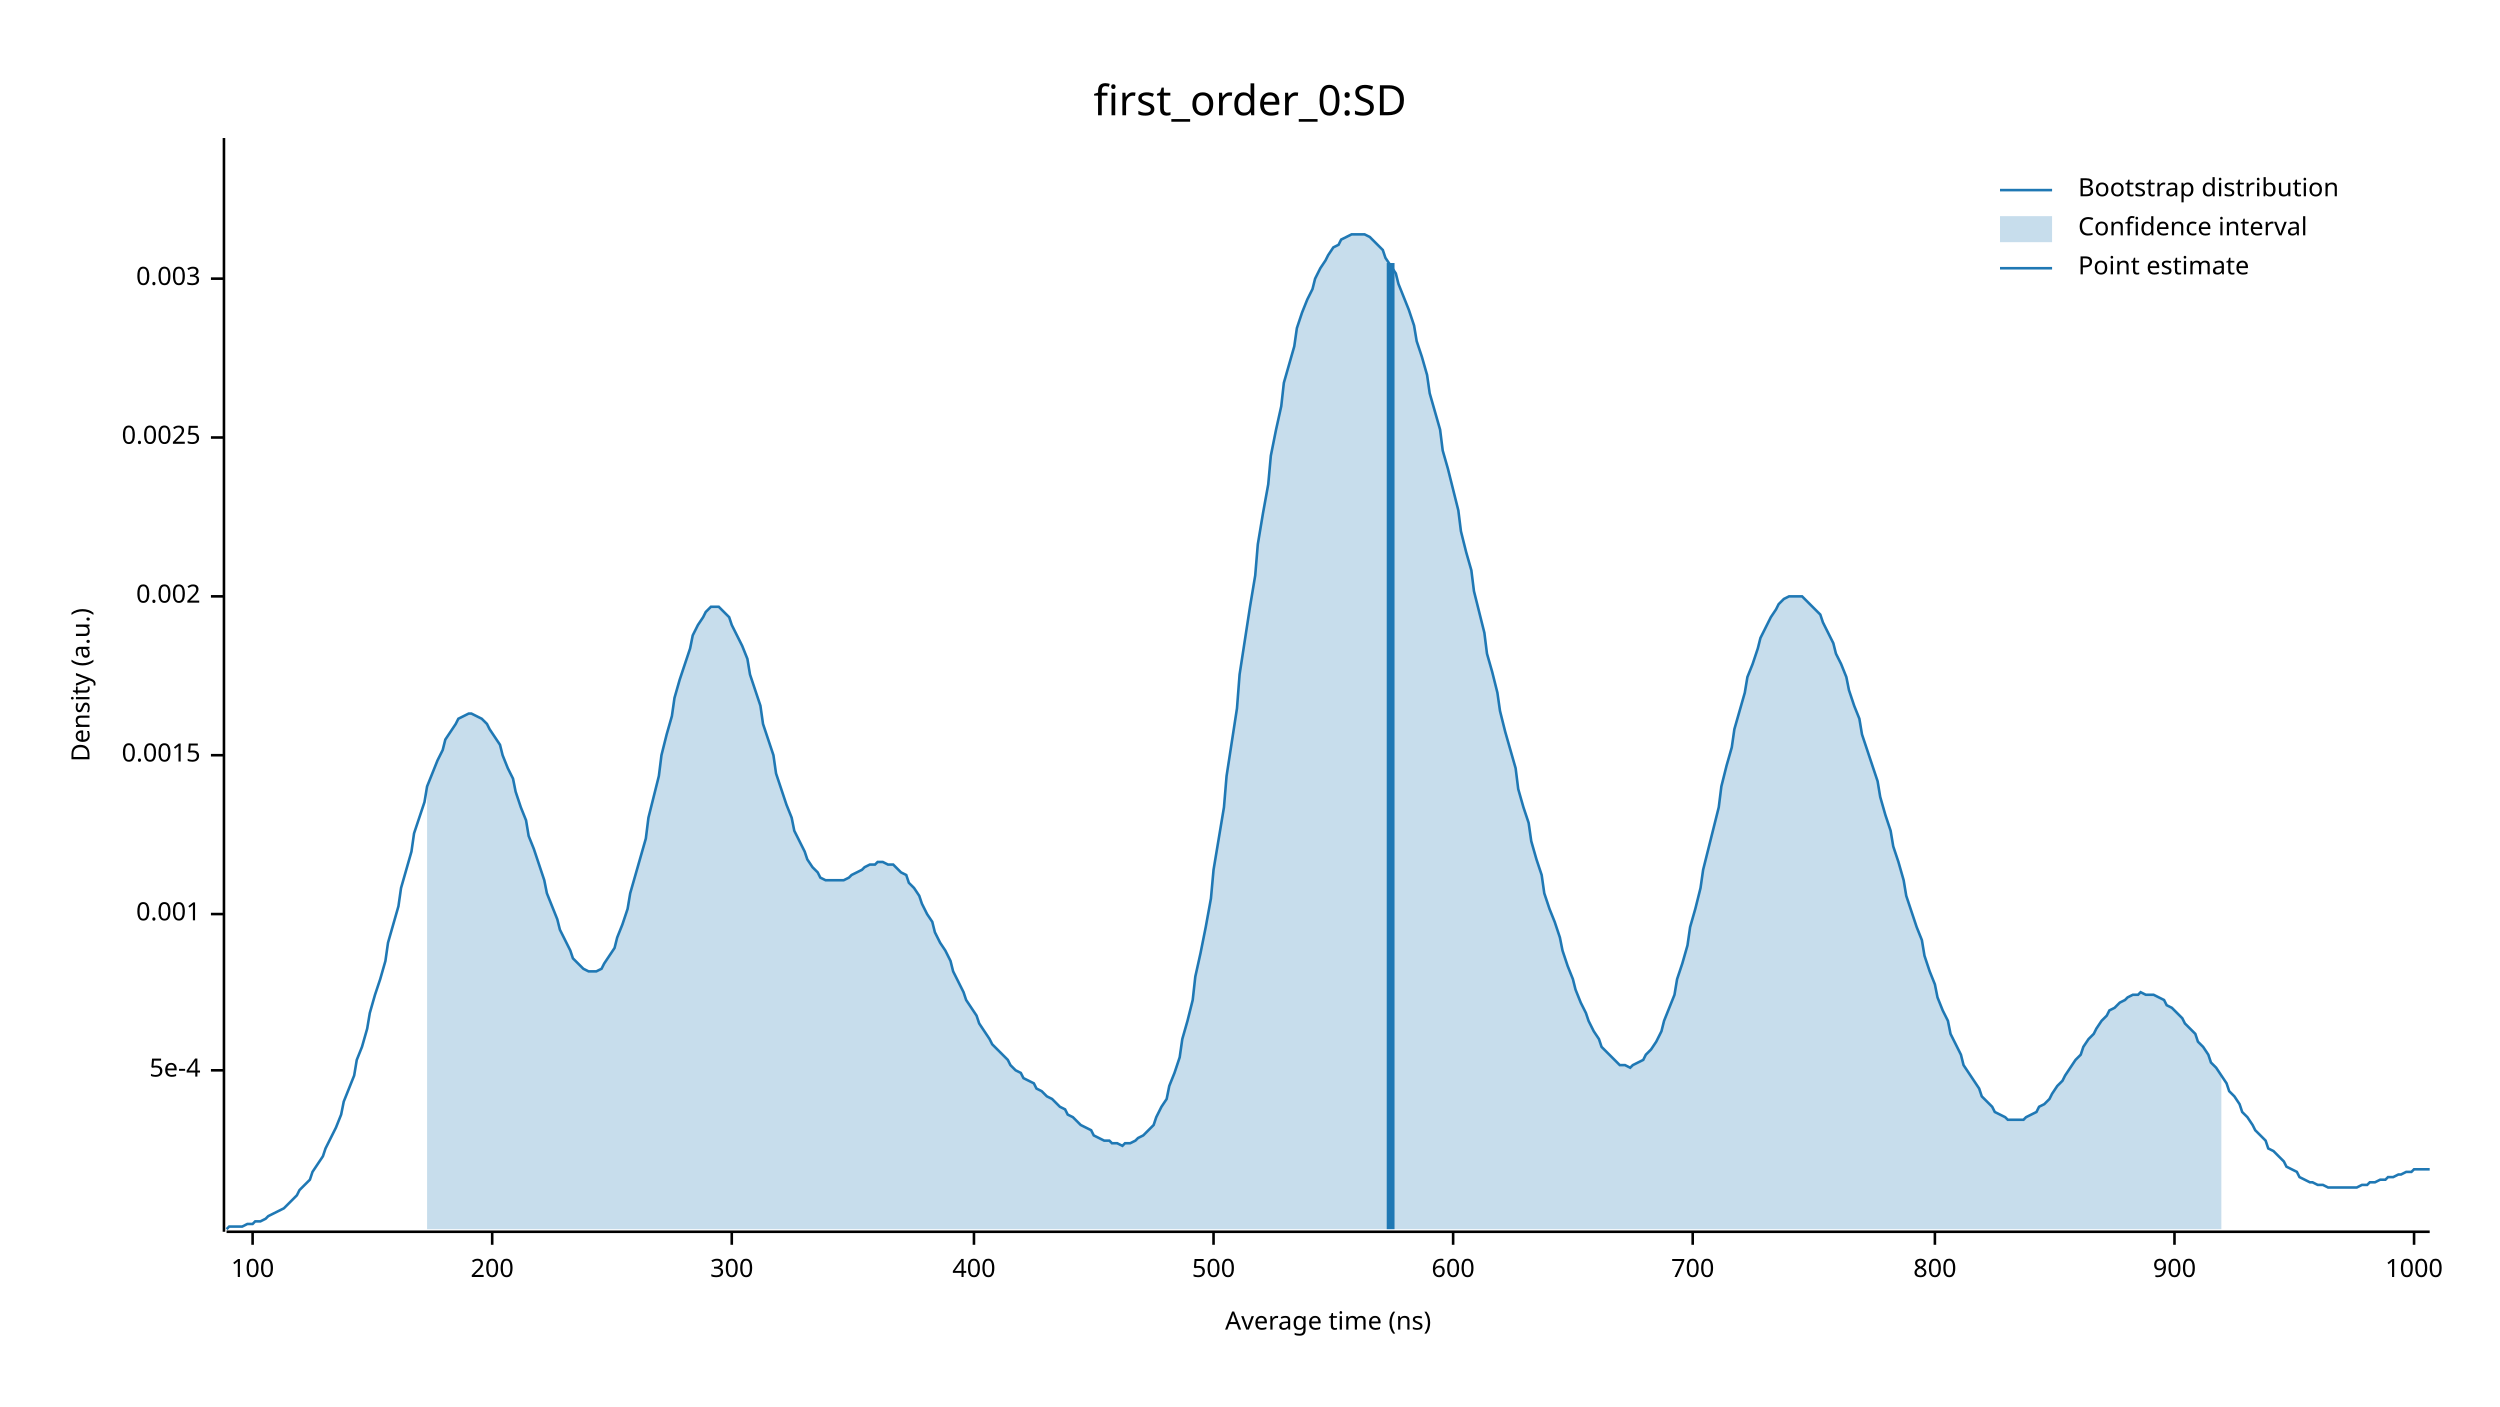
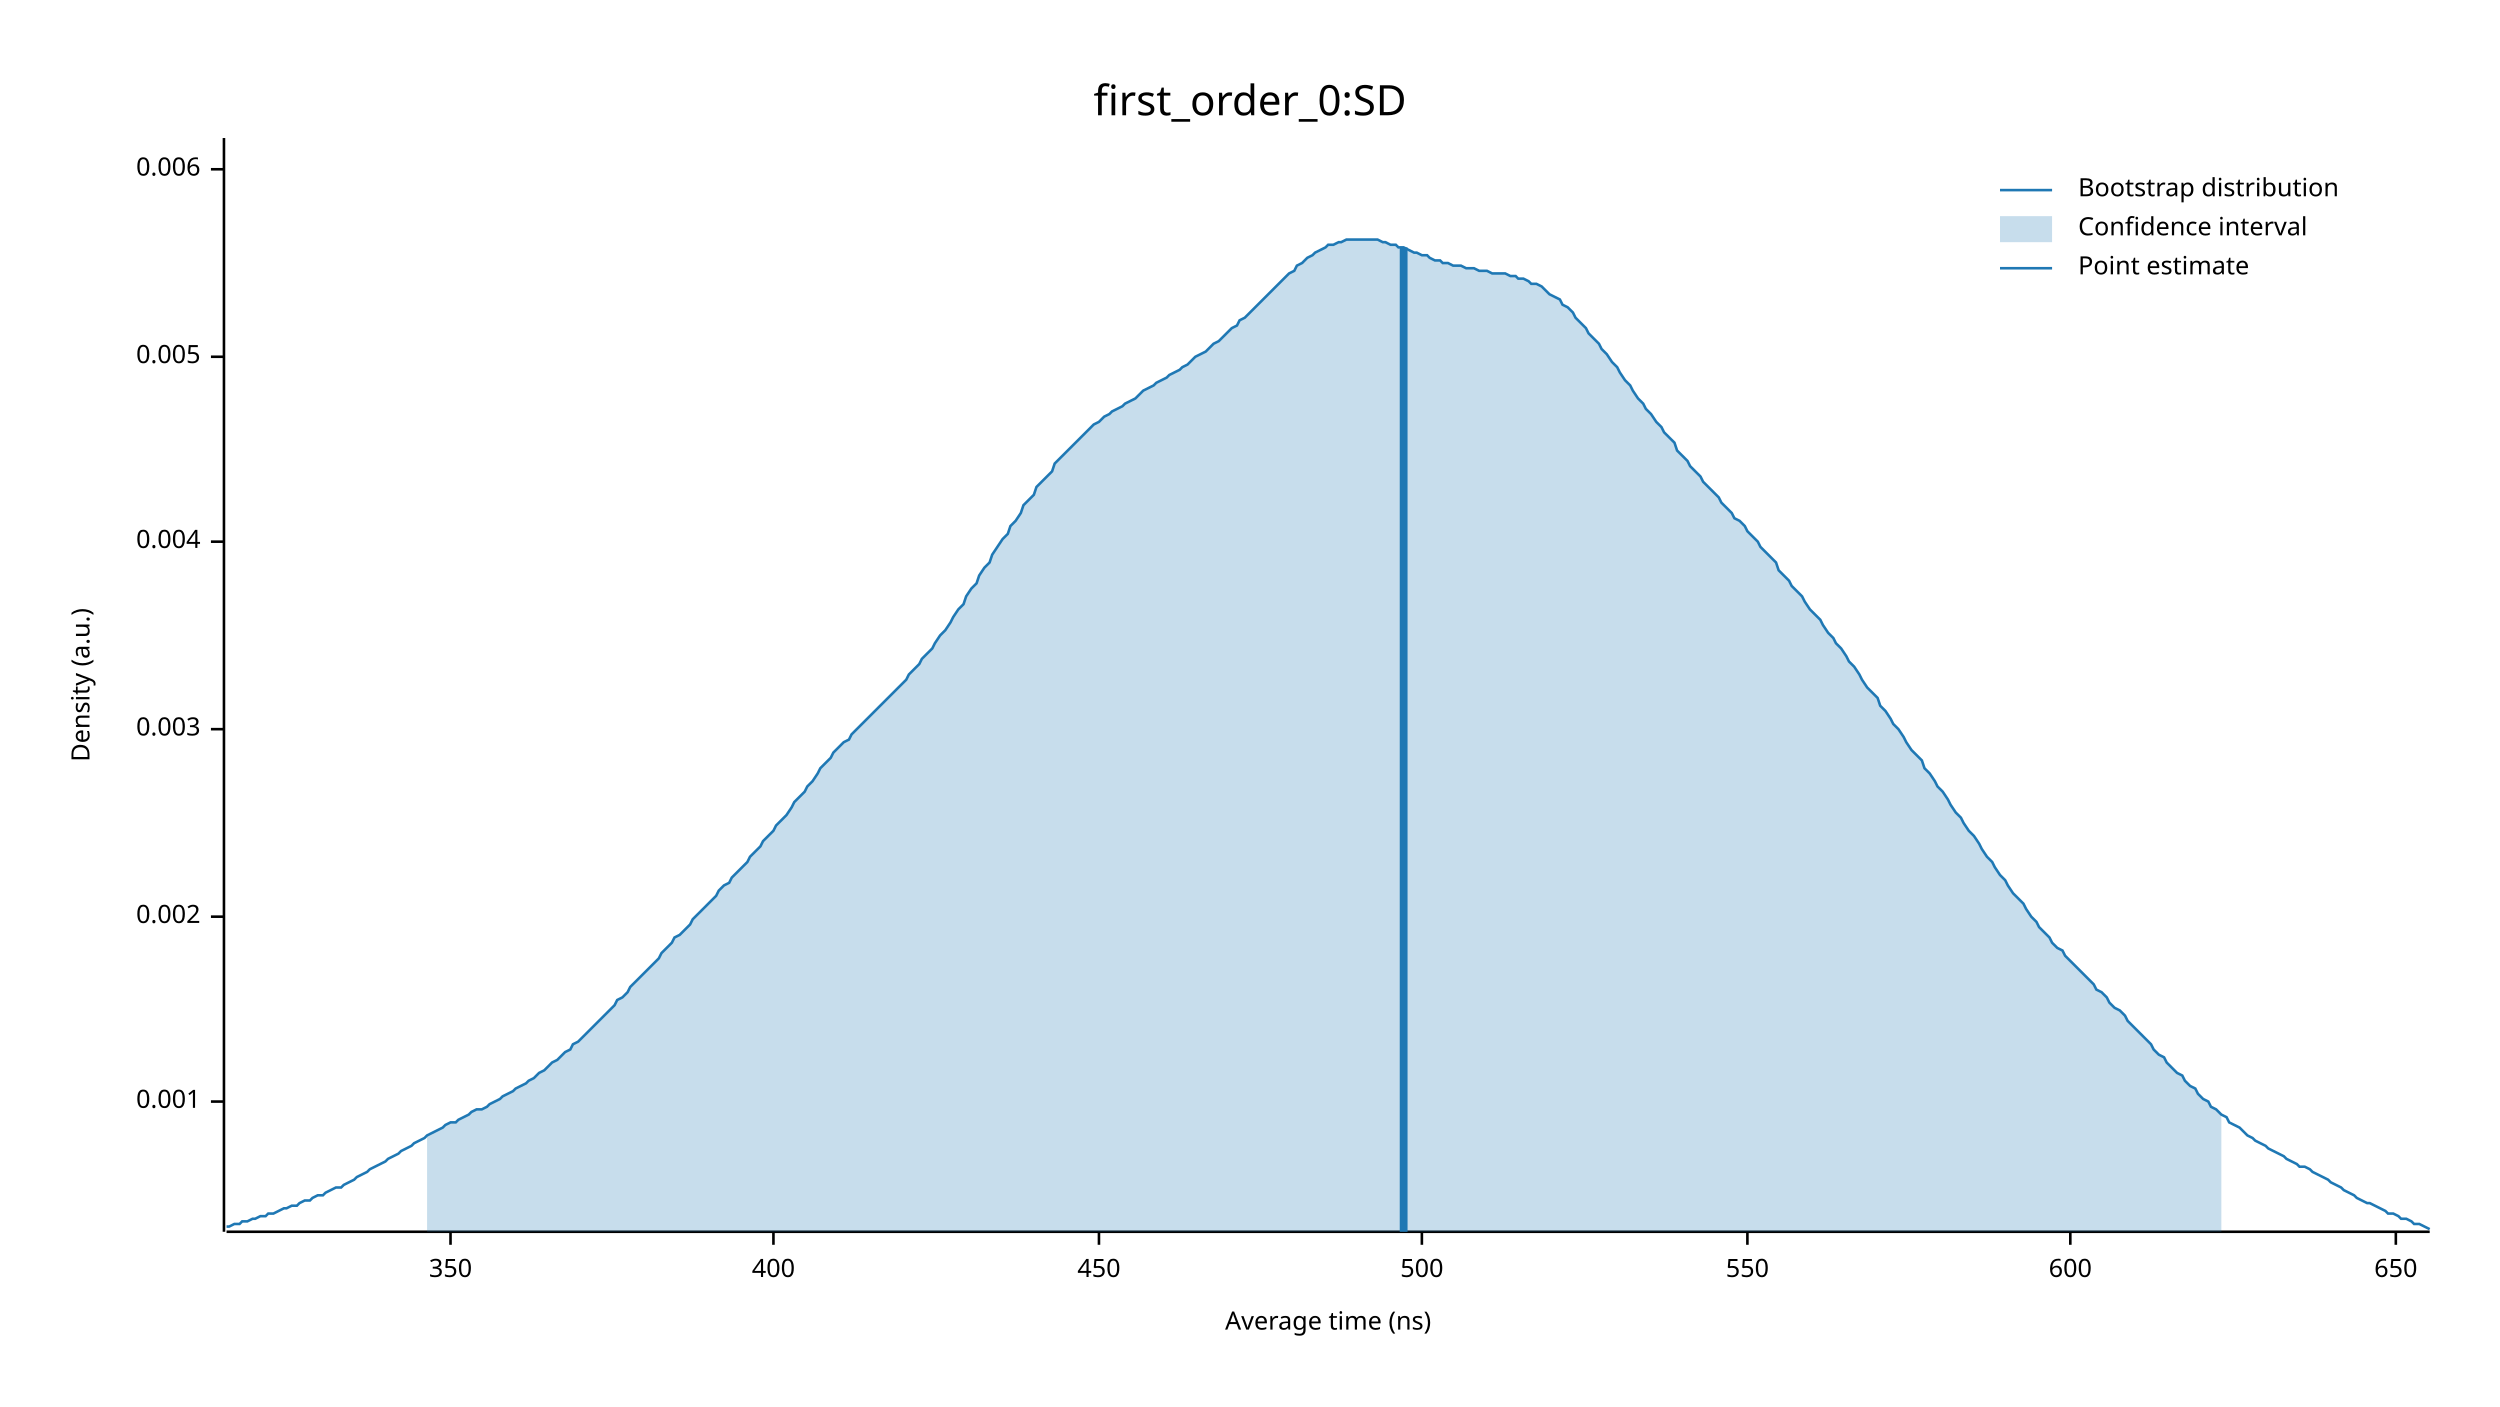
<svg xmlns="http://www.w3.org/2000/svg" width="960" height="540" viewBox="0 0 960 540">
  <text x="480" y="32" dy="0.76em" text-anchor="middle" font-family="sans-serif" font-size="16.129" opacity="1" fill="#000000">
first_order_0:SD
</text>
  <text x="27" y="263" dy="0.76em" text-anchor="middle" font-family="sans-serif" font-size="9.677" opacity="1" fill="#000000" transform="rotate(270, 27, 263)">
Density (a.u.)
</text>
  <text x="510" y="513" dy="-0.5ex" text-anchor="middle" font-family="sans-serif" font-size="9.677" opacity="1" fill="#000000">
Average time (ns)
</text>
  <polyline fill="none" opacity="1" stroke="#000000" stroke-width="1" points="86,53 86,473 " />
-   <text x="77" y="411" dy="0.5ex" text-anchor="end" font-family="sans-serif" font-size="9.677" opacity="1" fill="#000000">
- 5e-4
- </text>
-   <polyline fill="none" opacity="1" stroke="#000000" stroke-width="1" points="81,411 86,411 " />
-   <text x="77" y="351" dy="0.5ex" text-anchor="end" font-family="sans-serif" font-size="9.677" opacity="1" fill="#000000">
+   <text x="77" y="423" dy="0.5ex" text-anchor="end" font-family="sans-serif" font-size="9.677" opacity="1" fill="#000000">
0.001
</text>
-   <polyline fill="none" opacity="1" stroke="#000000" stroke-width="1" points="81,351 86,351 " />
-   <text x="77" y="290" dy="0.5ex" text-anchor="end" font-family="sans-serif" font-size="9.677" opacity="1" fill="#000000">
- 0.0015
- </text>
-   <polyline fill="none" opacity="1" stroke="#000000" stroke-width="1" points="81,290 86,290 " />
-   <text x="77" y="229" dy="0.5ex" text-anchor="end" font-family="sans-serif" font-size="9.677" opacity="1" fill="#000000">
+   <polyline fill="none" opacity="1" stroke="#000000" stroke-width="1" points="81,423 86,423 " />
+   <text x="77" y="352" dy="0.5ex" text-anchor="end" font-family="sans-serif" font-size="9.677" opacity="1" fill="#000000">
0.002
</text>
-   <polyline fill="none" opacity="1" stroke="#000000" stroke-width="1" points="81,229 86,229 " />
-   <text x="77" y="168" dy="0.5ex" text-anchor="end" font-family="sans-serif" font-size="9.677" opacity="1" fill="#000000">
- 0.0025
- </text>
-   <polyline fill="none" opacity="1" stroke="#000000" stroke-width="1" points="81,168 86,168 " />
-   <text x="77" y="107" dy="0.5ex" text-anchor="end" font-family="sans-serif" font-size="9.677" opacity="1" fill="#000000">
+   <polyline fill="none" opacity="1" stroke="#000000" stroke-width="1" points="81,352 86,352 " />
+   <text x="77" y="280" dy="0.5ex" text-anchor="end" font-family="sans-serif" font-size="9.677" opacity="1" fill="#000000">
0.003
</text>
-   <polyline fill="none" opacity="1" stroke="#000000" stroke-width="1" points="81,107 86,107 " />
+   <polyline fill="none" opacity="1" stroke="#000000" stroke-width="1" points="81,280 86,280 " />
+   <text x="77" y="208" dy="0.5ex" text-anchor="end" font-family="sans-serif" font-size="9.677" opacity="1" fill="#000000">
+ 0.004
+ </text>
+   <polyline fill="none" opacity="1" stroke="#000000" stroke-width="1" points="81,208 86,208 " />
+   <text x="77" y="137" dy="0.5ex" text-anchor="end" font-family="sans-serif" font-size="9.677" opacity="1" fill="#000000">
+ 0.005
+ </text>
+   <polyline fill="none" opacity="1" stroke="#000000" stroke-width="1" points="81,137 86,137 " />
+   <text x="77" y="65" dy="0.5ex" text-anchor="end" font-family="sans-serif" font-size="9.677" opacity="1" fill="#000000">
+ 0.006
+ </text>
+   <polyline fill="none" opacity="1" stroke="#000000" stroke-width="1" points="81,65 86,65 " />
  <polyline fill="none" opacity="1" stroke="#000000" stroke-width="1" points="87,473 933,473 " />
-   <text x="97" y="483" dy="0.76em" text-anchor="middle" font-family="sans-serif" font-size="9.677" opacity="1" fill="#000000">
- 100
+   <text x="173" y="483" dy="0.76em" text-anchor="middle" font-family="sans-serif" font-size="9.677" opacity="1" fill="#000000">
+ 350
</text>
-   <polyline fill="none" opacity="1" stroke="#000000" stroke-width="1" points="97,473 97,478 " />
-   <text x="189" y="483" dy="0.76em" text-anchor="middle" font-family="sans-serif" font-size="9.677" opacity="1" fill="#000000">
- 200
- </text>
-   <polyline fill="none" opacity="1" stroke="#000000" stroke-width="1" points="189,473 189,478 " />
-   <text x="281" y="483" dy="0.76em" text-anchor="middle" font-family="sans-serif" font-size="9.677" opacity="1" fill="#000000">
- 300
- </text>
-   <polyline fill="none" opacity="1" stroke="#000000" stroke-width="1" points="281,473 281,478 " />
-   <text x="374" y="483" dy="0.76em" text-anchor="middle" font-family="sans-serif" font-size="9.677" opacity="1" fill="#000000">
+   <polyline fill="none" opacity="1" stroke="#000000" stroke-width="1" points="173,473 173,478 " />
+   <text x="297" y="483" dy="0.76em" text-anchor="middle" font-family="sans-serif" font-size="9.677" opacity="1" fill="#000000">
400
</text>
-   <polyline fill="none" opacity="1" stroke="#000000" stroke-width="1" points="374,473 374,478 " />
-   <text x="466" y="483" dy="0.76em" text-anchor="middle" font-family="sans-serif" font-size="9.677" opacity="1" fill="#000000">
+   <polyline fill="none" opacity="1" stroke="#000000" stroke-width="1" points="297,473 297,478 " />
+   <text x="422" y="483" dy="0.76em" text-anchor="middle" font-family="sans-serif" font-size="9.677" opacity="1" fill="#000000">
+ 450
+ </text>
+   <polyline fill="none" opacity="1" stroke="#000000" stroke-width="1" points="422,473 422,478 " />
+   <text x="546" y="483" dy="0.76em" text-anchor="middle" font-family="sans-serif" font-size="9.677" opacity="1" fill="#000000">
500
</text>
-   <polyline fill="none" opacity="1" stroke="#000000" stroke-width="1" points="466,473 466,478 " />
-   <text x="558" y="483" dy="0.76em" text-anchor="middle" font-family="sans-serif" font-size="9.677" opacity="1" fill="#000000">
+   <polyline fill="none" opacity="1" stroke="#000000" stroke-width="1" points="546,473 546,478 " />
+   <text x="671" y="483" dy="0.76em" text-anchor="middle" font-family="sans-serif" font-size="9.677" opacity="1" fill="#000000">
+ 550
+ </text>
+   <polyline fill="none" opacity="1" stroke="#000000" stroke-width="1" points="671,473 671,478 " />
+   <text x="795" y="483" dy="0.76em" text-anchor="middle" font-family="sans-serif" font-size="9.677" opacity="1" fill="#000000">
600
</text>
-   <polyline fill="none" opacity="1" stroke="#000000" stroke-width="1" points="558,473 558,478 " />
-   <text x="650" y="483" dy="0.76em" text-anchor="middle" font-family="sans-serif" font-size="9.677" opacity="1" fill="#000000">
- 700
+   <polyline fill="none" opacity="1" stroke="#000000" stroke-width="1" points="795,473 795,478 " />
+   <text x="920" y="483" dy="0.76em" text-anchor="middle" font-family="sans-serif" font-size="9.677" opacity="1" fill="#000000">
+ 650
</text>
-   <polyline fill="none" opacity="1" stroke="#000000" stroke-width="1" points="650,473 650,478 " />
-   <text x="743" y="483" dy="0.76em" text-anchor="middle" font-family="sans-serif" font-size="9.677" opacity="1" fill="#000000">
- 800
- </text>
-   <polyline fill="none" opacity="1" stroke="#000000" stroke-width="1" points="743,473 743,478 " />
-   <text x="835" y="483" dy="0.76em" text-anchor="middle" font-family="sans-serif" font-size="9.677" opacity="1" fill="#000000">
- 900
- </text>
-   <polyline fill="none" opacity="1" stroke="#000000" stroke-width="1" points="835,473 835,478 " />
-   <text x="927" y="483" dy="0.76em" text-anchor="middle" font-family="sans-serif" font-size="9.677" opacity="1" fill="#000000">
- 1000
- </text>
-   <polyline fill="none" opacity="1" stroke="#000000" stroke-width="1" points="927,473 927,478 " />
-   <polyline fill="none" opacity="1" stroke="#1F78B4" stroke-width="1" points="87,472 88,471 90,471 92,471 93,471 95,470 97,470 98,469 100,469 102,468 103,467 105,466 107,465 109,464 110,463 112,461 114,459 115,457 117,455 119,453 120,450 122,447 124,444 125,441 127,437 129,433 131,428 132,423 134,418 136,413 137,407 139,402 141,395 142,389 144,382 146,376 148,369 149,362 151,355 153,348 154,341 156,334 158,327 159,320 161,314 163,308 164,302 166,297 168,292 170,288 171,284 173,281 175,278 176,276 178,275 180,274 181,274 183,275 185,276 187,278 188,280 190,283 192,286 193,290 195,295 197,299 198,304 200,310 202,315 203,321 205,326 207,332 209,338 210,343 212,348 214,353 215,357 217,361 219,365 220,368 222,370 224,372 226,373 227,373 229,373 231,372 232,370 234,367 236,364 237,360 239,355 241,349 242,343 244,336 246,329 248,322 249,314 251,306 253,298 254,290 256,282 258,275 259,268 261,261 263,255 265,249 266,244 268,240 270,237 271,235 273,233 275,233 276,233 278,235 280,237 281,240 283,244 285,248 287,253 288,259 290,265 292,271 293,278 295,284 297,290 298,297 300,303 302,309 304,314 305,319 307,323 309,327 310,330 312,333 314,335 315,337 317,338 319,338 320,338 322,338 324,338 326,337 327,336 329,335 331,334 332,333 334,332 336,332 337,331 339,331 341,332 343,332 344,333 346,335 348,336 349,339 351,341 353,344 354,347 356,351 358,354 359,358 361,362 363,365 365,369 366,373 368,377 370,381 371,384 373,387 375,390 376,393 378,396 380,399 381,401 383,403 385,405 387,407 388,409 390,411 392,412 393,414 395,415 397,416 398,418 400,419 402,421 404,422 405,423 407,425 409,426 410,428 412,429 414,431 415,432 417,433 419,434 420,436 422,437 424,438 426,438 427,439 429,439 431,440 432,439 434,439 436,438 437,437 439,436 441,434 443,432 444,429 446,425 448,422 449,417 451,412 453,406 454,399 456,392 458,384 459,375 461,366 463,356 465,345 466,334 468,322 470,310 471,298 473,285 475,272 476,259 478,246 480,233 482,221 483,209 485,197 487,186 488,175 490,165 492,156 493,147 495,140 497,133 498,126 500,120 502,115 504,111 505,107 507,103 509,100 510,98 512,95 514,94 515,92 517,91 519,90 521,90 522,90 524,90 526,91 527,92 529,94 531,96 532,99 534,102 536,105 537,109 539,114 541,119 543,125 544,131 546,137 548,144 549,151 551,158 553,165 554,173 556,180 558,188 560,196 561,204 563,212 565,219 566,227 568,235 570,243 571,251 573,258 575,266 576,273 578,281 580,288 582,295 583,303 585,310 587,316 588,323 590,330 592,336 593,343 595,349 597,354 599,360 600,365 602,371 604,376 605,380 607,385 609,389 610,392 612,396 614,399 615,402 617,404 619,406 621,408 622,409 624,409 626,410 627,409 629,408 631,407 632,405 634,403 636,400 638,396 639,392 641,387 643,382 644,376 646,370 648,363 649,356 651,349 653,341 654,334 656,326 658,318 660,310 661,302 663,294 665,287 666,280 668,273 670,266 671,260 673,255 675,249 676,245 678,241 680,237 682,234 683,232 685,230 687,229 688,229 690,229 692,229 693,230 695,232 697,234 699,236 700,239 702,243 704,247 705,251 707,255 709,260 710,265 712,271 714,276 715,282 717,288 719,294 721,300 722,306 724,313 726,319 727,325 729,331 731,338 732,344 734,350 736,356 738,361 739,367 741,373 743,378 744,383 746,388 748,392 749,397 751,401 753,405 754,409 756,412 758,415 760,418 761,421 763,423 765,425 766,427 768,428 770,429 771,430 773,430 775,430 777,430 778,429 780,428 782,427 783,425 785,424 787,422 788,420 790,417 792,415 793,413 795,410 797,407 799,405 800,402 802,399 804,397 805,395 807,392 809,390 810,388 812,387 814,385 816,384 817,383 819,382 821,382 822,381 824,382 826,382 827,382 829,383 831,384 832,386 834,387 836,389 838,391 839,393 841,395 843,397 844,400 846,402 848,405 849,408 851,410 853,413 855,416 856,419 858,421 860,424 861,427 863,429 865,432 866,434 868,436 870,438 871,441 873,442 875,444 877,446 878,448 880,449 882,450 883,452 885,453 887,454 888,454 890,455 892,455 894,456 895,456 897,456 899,456 900,456 902,456 904,456 905,456 907,455 909,455 910,454 912,454 914,453 916,453 917,452 919,452 921,451 922,451 924,450 926,450 927,449 929,449 931,449 933,449 " />
-   <polygon opacity="0.25" fill="#1F78B4" points="164,302 166,297 168,292 170,288 171,284 173,281 175,278 176,276 178,275 180,274 181,274 183,275 185,276 187,278 188,280 190,283 192,286 193,290 195,295 197,299 198,304 200,310 202,315 203,321 205,326 207,332 209,338 210,343 212,348 214,353 215,357 217,361 219,365 220,368 222,370 224,372 226,373 227,373 229,373 231,372 232,370 234,367 236,364 237,360 239,355 241,349 242,343 244,336 246,329 248,322 249,314 251,306 253,298 254,290 256,282 258,275 259,268 261,261 263,255 265,249 266,244 268,240 270,237 271,235 273,233 275,233 276,233 278,235 280,237 281,240 283,244 285,248 287,253 288,259 290,265 292,271 293,278 295,284 297,290 298,297 300,303 302,309 304,314 305,319 307,323 309,327 310,330 312,333 314,335 315,337 317,338 319,338 320,338 322,338 324,338 326,337 327,336 329,335 331,334 332,333 334,332 336,332 337,331 339,331 341,332 343,332 344,333 346,335 348,336 349,339 351,341 353,344 354,347 356,351 358,354 359,358 361,362 363,365 365,369 366,373 368,377 370,381 371,384 373,387 375,390 376,393 378,396 380,399 381,401 383,403 385,405 387,407 388,409 390,411 392,412 393,414 395,415 397,416 398,418 400,419 402,421 404,422 405,423 407,425 409,426 410,428 412,429 414,431 415,432 417,433 419,434 420,436 422,437 424,438 426,438 427,439 429,439 431,440 432,439 434,439 436,438 437,437 439,436 441,434 443,432 444,429 446,425 448,422 449,417 451,412 453,406 454,399 456,392 458,384 459,375 461,366 463,356 465,345 466,334 468,322 470,310 471,298 473,285 475,272 476,259 478,246 480,233 482,221 483,209 485,197 487,186 488,175 490,165 492,156 493,147 495,140 497,133 498,126 500,120 502,115 504,111 505,107 507,103 509,100 510,98 512,95 514,94 515,92 517,91 519,90 521,90 522,90 524,90 526,91 527,92 529,94 531,96 532,99 534,102 536,105 537,109 539,114 541,119 543,125 544,131 546,137 548,144 549,151 551,158 553,165 554,173 556,180 558,188 560,196 561,204 563,212 565,219 566,227 568,235 570,243 571,251 573,258 575,266 576,273 578,281 580,288 582,295 583,303 585,310 587,316 588,323 590,330 592,336 593,343 595,349 597,354 599,360 600,365 602,371 604,376 605,380 607,385 609,389 610,392 612,396 614,399 615,402 617,404 619,406 621,408 622,409 624,409 626,410 627,409 629,408 631,407 632,405 634,403 636,400 638,396 639,392 641,387 643,382 644,376 646,370 648,363 649,356 651,349 653,341 654,334 656,326 658,318 660,310 661,302 663,294 665,287 666,280 668,273 670,266 671,260 673,255 675,249 676,245 678,241 680,237 682,234 683,232 685,230 687,229 688,229 690,229 692,229 693,230 695,232 697,234 699,236 700,239 702,243 704,247 705,251 707,255 709,260 710,265 712,271 714,276 715,282 717,288 719,294 721,300 722,306 724,313 726,319 727,325 729,331 731,338 732,344 734,350 736,356 738,361 739,367 741,373 743,378 744,383 746,388 748,392 749,397 751,401 753,405 754,409 756,412 758,415 760,418 761,421 763,423 765,425 766,427 768,428 770,429 771,430 773,430 775,430 777,430 778,429 780,428 782,427 783,425 785,424 787,422 788,420 790,417 792,415 793,413 795,410 797,407 799,405 800,402 802,399 804,397 805,395 807,392 809,390 810,388 812,387 814,385 816,384 817,383 819,382 821,382 822,381 824,382 826,382 827,382 829,383 831,384 832,386 834,387 836,389 838,391 839,393 841,395 843,397 844,400 846,402 848,405 849,408 851,410 853,413 853,472 164,472 " />
-   <polyline fill="none" opacity="1" stroke="#1F78B4" stroke-width="3" points="534,472 534,101 " />
+   <polyline fill="none" opacity="1" stroke="#000000" stroke-width="1" points="920,473 920,478 " />
+   <polyline fill="none" opacity="1" stroke="#1F78B4" stroke-width="1" points="87,471 88,471 90,470 92,470 93,469 95,469 97,468 98,468 100,467 102,467 103,466 105,466 107,465 109,464 110,464 112,463 114,463 115,462 117,461 119,461 120,460 122,459 124,459 125,458 127,457 129,456 131,456 132,455 134,454 136,453 137,452 139,451 141,450 142,449 144,448 146,447 148,446 149,445 151,444 153,443 154,442 156,441 158,440 159,439 161,438 163,437 164,436 166,435 168,434 170,433 171,432 173,431 175,431 176,430 178,429 180,428 181,427 183,426 185,426 187,425 188,424 190,423 192,422 193,421 195,420 197,419 198,418 200,417 202,416 203,415 205,414 207,412 209,411 210,410 212,408 214,407 215,406 217,404 219,403 220,401 222,400 224,398 226,396 227,395 229,393 231,391 232,390 234,388 236,386 237,384 239,383 241,381 242,379 244,377 246,375 248,373 249,372 251,370 253,368 254,366 256,364 258,362 259,360 261,359 263,357 265,355 266,353 268,351 270,349 271,348 273,346 275,344 276,342 278,340 280,339 281,337 283,335 285,333 287,331 288,329 290,327 292,325 293,323 295,321 297,319 298,317 300,315 302,313 304,310 305,308 307,306 309,304 310,302 312,300 314,297 315,295 317,293 319,291 320,289 322,287 324,285 326,284 327,282 329,280 331,278 332,277 334,275 336,273 337,272 339,270 341,268 343,266 344,265 346,263 348,261 349,259 351,257 353,255 354,253 356,251 358,249 359,247 361,244 363,242 365,239 366,237 368,234 370,232 371,229 373,226 375,224 376,221 378,218 380,216 381,213 383,210 385,207 387,205 388,202 390,200 392,197 393,194 395,192 397,190 398,187 400,185 402,183 404,181 405,178 407,176 409,174 410,173 412,171 414,169 415,168 417,166 419,164 420,163 422,162 424,160 426,159 427,158 429,157 431,156 432,155 434,154 436,153 437,152 439,150 441,149 443,148 444,147 446,146 448,145 449,144 451,143 453,142 454,141 456,140 458,138 459,137 461,136 463,135 465,133 466,132 468,131 470,129 471,128 473,126 475,125 476,123 478,122 480,120 482,118 483,117 485,115 487,113 488,112 490,110 492,108 493,107 495,105 497,104 498,102 500,101 502,99 504,98 505,97 507,96 509,95 510,94 512,94 514,93 515,93 517,92 519,92 521,92 522,92 524,92 526,92 527,92 529,92 531,93 532,93 534,94 536,94 537,95 539,95 541,96 543,97 544,97 546,98 548,98 549,99 551,100 553,100 554,101 556,101 558,102 560,102 561,102 563,103 565,103 566,103 568,104 570,104 571,104 573,105 575,105 576,105 578,105 580,106 582,106 583,107 585,107 587,108 588,109 590,109 592,110 593,111 595,113 597,114 599,115 600,117 602,118 604,120 605,122 607,124 609,126 610,128 612,130 614,132 615,134 617,136 619,139 621,141 622,143 624,146 626,148 627,150 629,153 631,155 632,157 634,159 636,162 638,164 639,166 641,168 643,170 644,173 646,175 648,177 649,179 651,181 653,183 654,185 656,187 658,189 660,191 661,193 663,195 665,197 666,199 668,200 670,202 671,204 673,206 675,208 676,210 678,212 680,214 682,216 683,219 685,221 687,223 688,225 690,227 692,229 693,231 695,234 697,236 699,238 700,240 702,243 704,245 705,247 707,249 709,252 710,254 712,256 714,259 715,261 717,264 719,266 721,268 722,271 724,273 726,276 727,278 729,280 731,283 732,285 734,288 736,290 738,292 739,295 741,297 743,300 744,302 746,304 748,307 749,309 751,312 753,314 754,316 756,319 758,321 760,324 761,326 763,329 765,331 766,333 768,336 770,338 771,340 773,343 775,345 777,347 778,349 780,352 782,354 783,356 785,358 787,360 788,362 790,364 792,365 793,367 795,369 797,371 799,373 800,374 802,376 804,378 805,380 807,381 809,383 810,385 812,387 814,388 816,390 817,392 819,394 821,396 822,397 824,399 826,401 827,403 829,405 831,406 832,408 834,410 836,412 838,413 839,415 841,417 843,418 844,420 846,422 848,423 849,425 851,426 853,428 855,429 856,431 858,432 860,433 861,434 863,436 865,437 866,438 868,439 870,440 871,441 873,442 875,443 877,444 878,445 880,446 882,447 883,448 885,448 887,449 888,450 890,451 892,452 894,453 895,454 897,455 899,456 900,457 902,458 904,459 905,460 907,461 909,462 910,462 912,463 914,464 916,465 917,466 919,466 921,467 922,468 924,468 926,469 927,470 929,470 931,471 933,472 " />
+   <polygon opacity="0.25" fill="#1F78B4" points="164,436 166,435 168,434 170,433 171,432 173,431 175,431 176,430 178,429 180,428 181,427 183,426 185,426 187,425 188,424 190,423 192,422 193,421 195,420 197,419 198,418 200,417 202,416 203,415 205,414 207,412 209,411 210,410 212,408 214,407 215,406 217,404 219,403 220,401 222,400 224,398 226,396 227,395 229,393 231,391 232,390 234,388 236,386 237,384 239,383 241,381 242,379 244,377 246,375 248,373 249,372 251,370 253,368 254,366 256,364 258,362 259,360 261,359 263,357 265,355 266,353 268,351 270,349 271,348 273,346 275,344 276,342 278,340 280,339 281,337 283,335 285,333 287,331 288,329 290,327 292,325 293,323 295,321 297,319 298,317 300,315 302,313 304,310 305,308 307,306 309,304 310,302 312,300 314,297 315,295 317,293 319,291 320,289 322,287 324,285 326,284 327,282 329,280 331,278 332,277 334,275 336,273 337,272 339,270 341,268 343,266 344,265 346,263 348,261 349,259 351,257 353,255 354,253 356,251 358,249 359,247 361,244 363,242 365,239 366,237 368,234 370,232 371,229 373,226 375,224 376,221 378,218 380,216 381,213 383,210 385,207 387,205 388,202 390,200 392,197 393,194 395,192 397,190 398,187 400,185 402,183 404,181 405,178 407,176 409,174 410,173 412,171 414,169 415,168 417,166 419,164 420,163 422,162 424,160 426,159 427,158 429,157 431,156 432,155 434,154 436,153 437,152 439,150 441,149 443,148 444,147 446,146 448,145 449,144 451,143 453,142 454,141 456,140 458,138 459,137 461,136 463,135 465,133 466,132 468,131 470,129 471,128 473,126 475,125 476,123 478,122 480,120 482,118 483,117 485,115 487,113 488,112 490,110 492,108 493,107 495,105 497,104 498,102 500,101 502,99 504,98 505,97 507,96 509,95 510,94 512,94 514,93 515,93 517,92 519,92 521,92 522,92 524,92 526,92 527,92 529,92 531,93 532,93 534,94 536,94 537,95 539,95 541,96 543,97 544,97 546,98 548,98 549,99 551,100 553,100 554,101 556,101 558,102 560,102 561,102 563,103 565,103 566,103 568,104 570,104 571,104 573,105 575,105 576,105 578,105 580,106 582,106 583,107 585,107 587,108 588,109 590,109 592,110 593,111 595,113 597,114 599,115 600,117 602,118 604,120 605,122 607,124 609,126 610,128 612,130 614,132 615,134 617,136 619,139 621,141 622,143 624,146 626,148 627,150 629,153 631,155 632,157 634,159 636,162 638,164 639,166 641,168 643,170 644,173 646,175 648,177 649,179 651,181 653,183 654,185 656,187 658,189 660,191 661,193 663,195 665,197 666,199 668,200 670,202 671,204 673,206 675,208 676,210 678,212 680,214 682,216 683,219 685,221 687,223 688,225 690,227 692,229 693,231 695,234 697,236 699,238 700,240 702,243 704,245 705,247 707,249 709,252 710,254 712,256 714,259 715,261 717,264 719,266 721,268 722,271 724,273 726,276 727,278 729,280 731,283 732,285 734,288 736,290 738,292 739,295 741,297 743,300 744,302 746,304 748,307 749,309 751,312 753,314 754,316 756,319 758,321 760,324 761,326 763,329 765,331 766,333 768,336 770,338 771,340 773,343 775,345 777,347 778,349 780,352 782,354 783,356 785,358 787,360 788,362 790,364 792,365 793,367 795,369 797,371 799,373 800,374 802,376 804,378 805,380 807,381 809,383 810,385 812,387 814,388 816,390 817,392 819,394 821,396 822,397 824,399 826,401 827,403 829,405 831,406 832,408 834,410 836,412 838,413 839,415 841,417 843,418 844,420 846,422 848,423 849,425 851,426 853,428 853,473 164,473 " />
+   <polyline fill="none" opacity="1" stroke="#1F78B4" stroke-width="3" points="539,473 539,95 " />
  <text x="798" y="68" dy="0.76em" text-anchor="start" font-family="sans-serif" font-size="9.677" opacity="1" fill="#000000">
Bootstrap distribution
</text>
  <text x="798" y="83" dy="0.76em" text-anchor="start" font-family="sans-serif" font-size="9.677" opacity="1" fill="#000000">
Confidence interval
</text>
  <text x="798" y="98" dy="0.76em" text-anchor="start" font-family="sans-serif" font-size="9.677" opacity="1" fill="#000000">
Point estimate
</text>
  <polyline fill="none" opacity="1" stroke="#1F78B4" stroke-width="1" points="768,73 788,73 " />
  <rect x="768" y="83" width="20" height="10" opacity="0.25" fill="#1F78B4" stroke="none" />
  <polyline fill="none" opacity="1" stroke="#1F78B4" stroke-width="1" points="768,103 788,103 " />
</svg>
